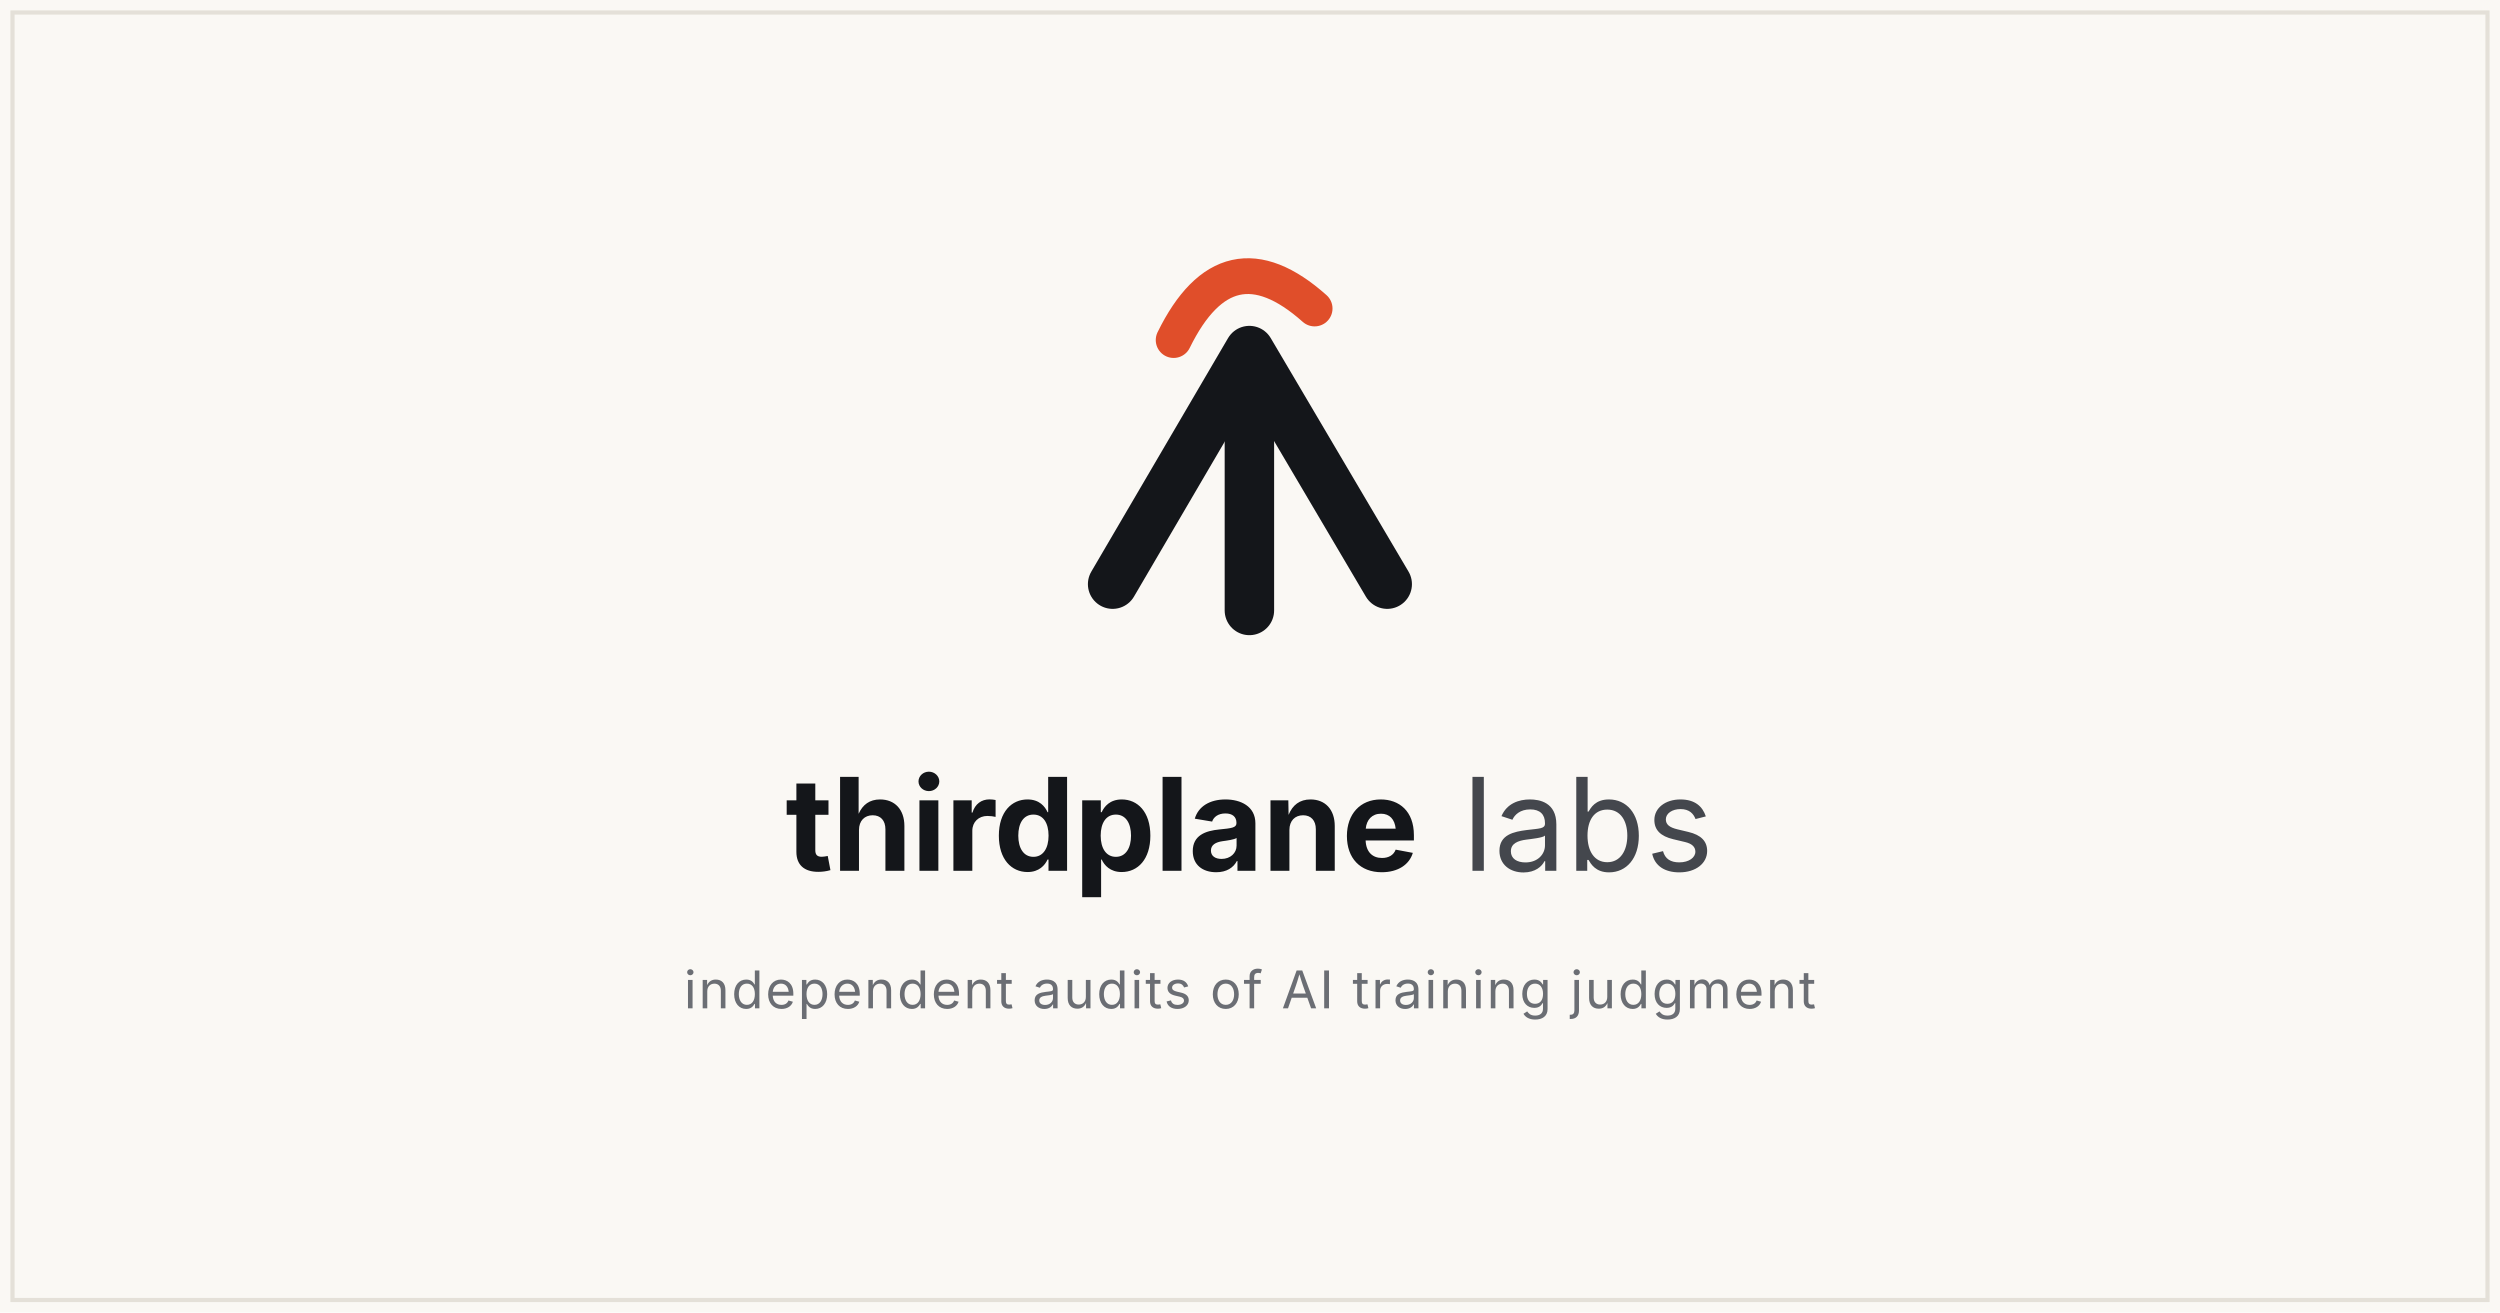
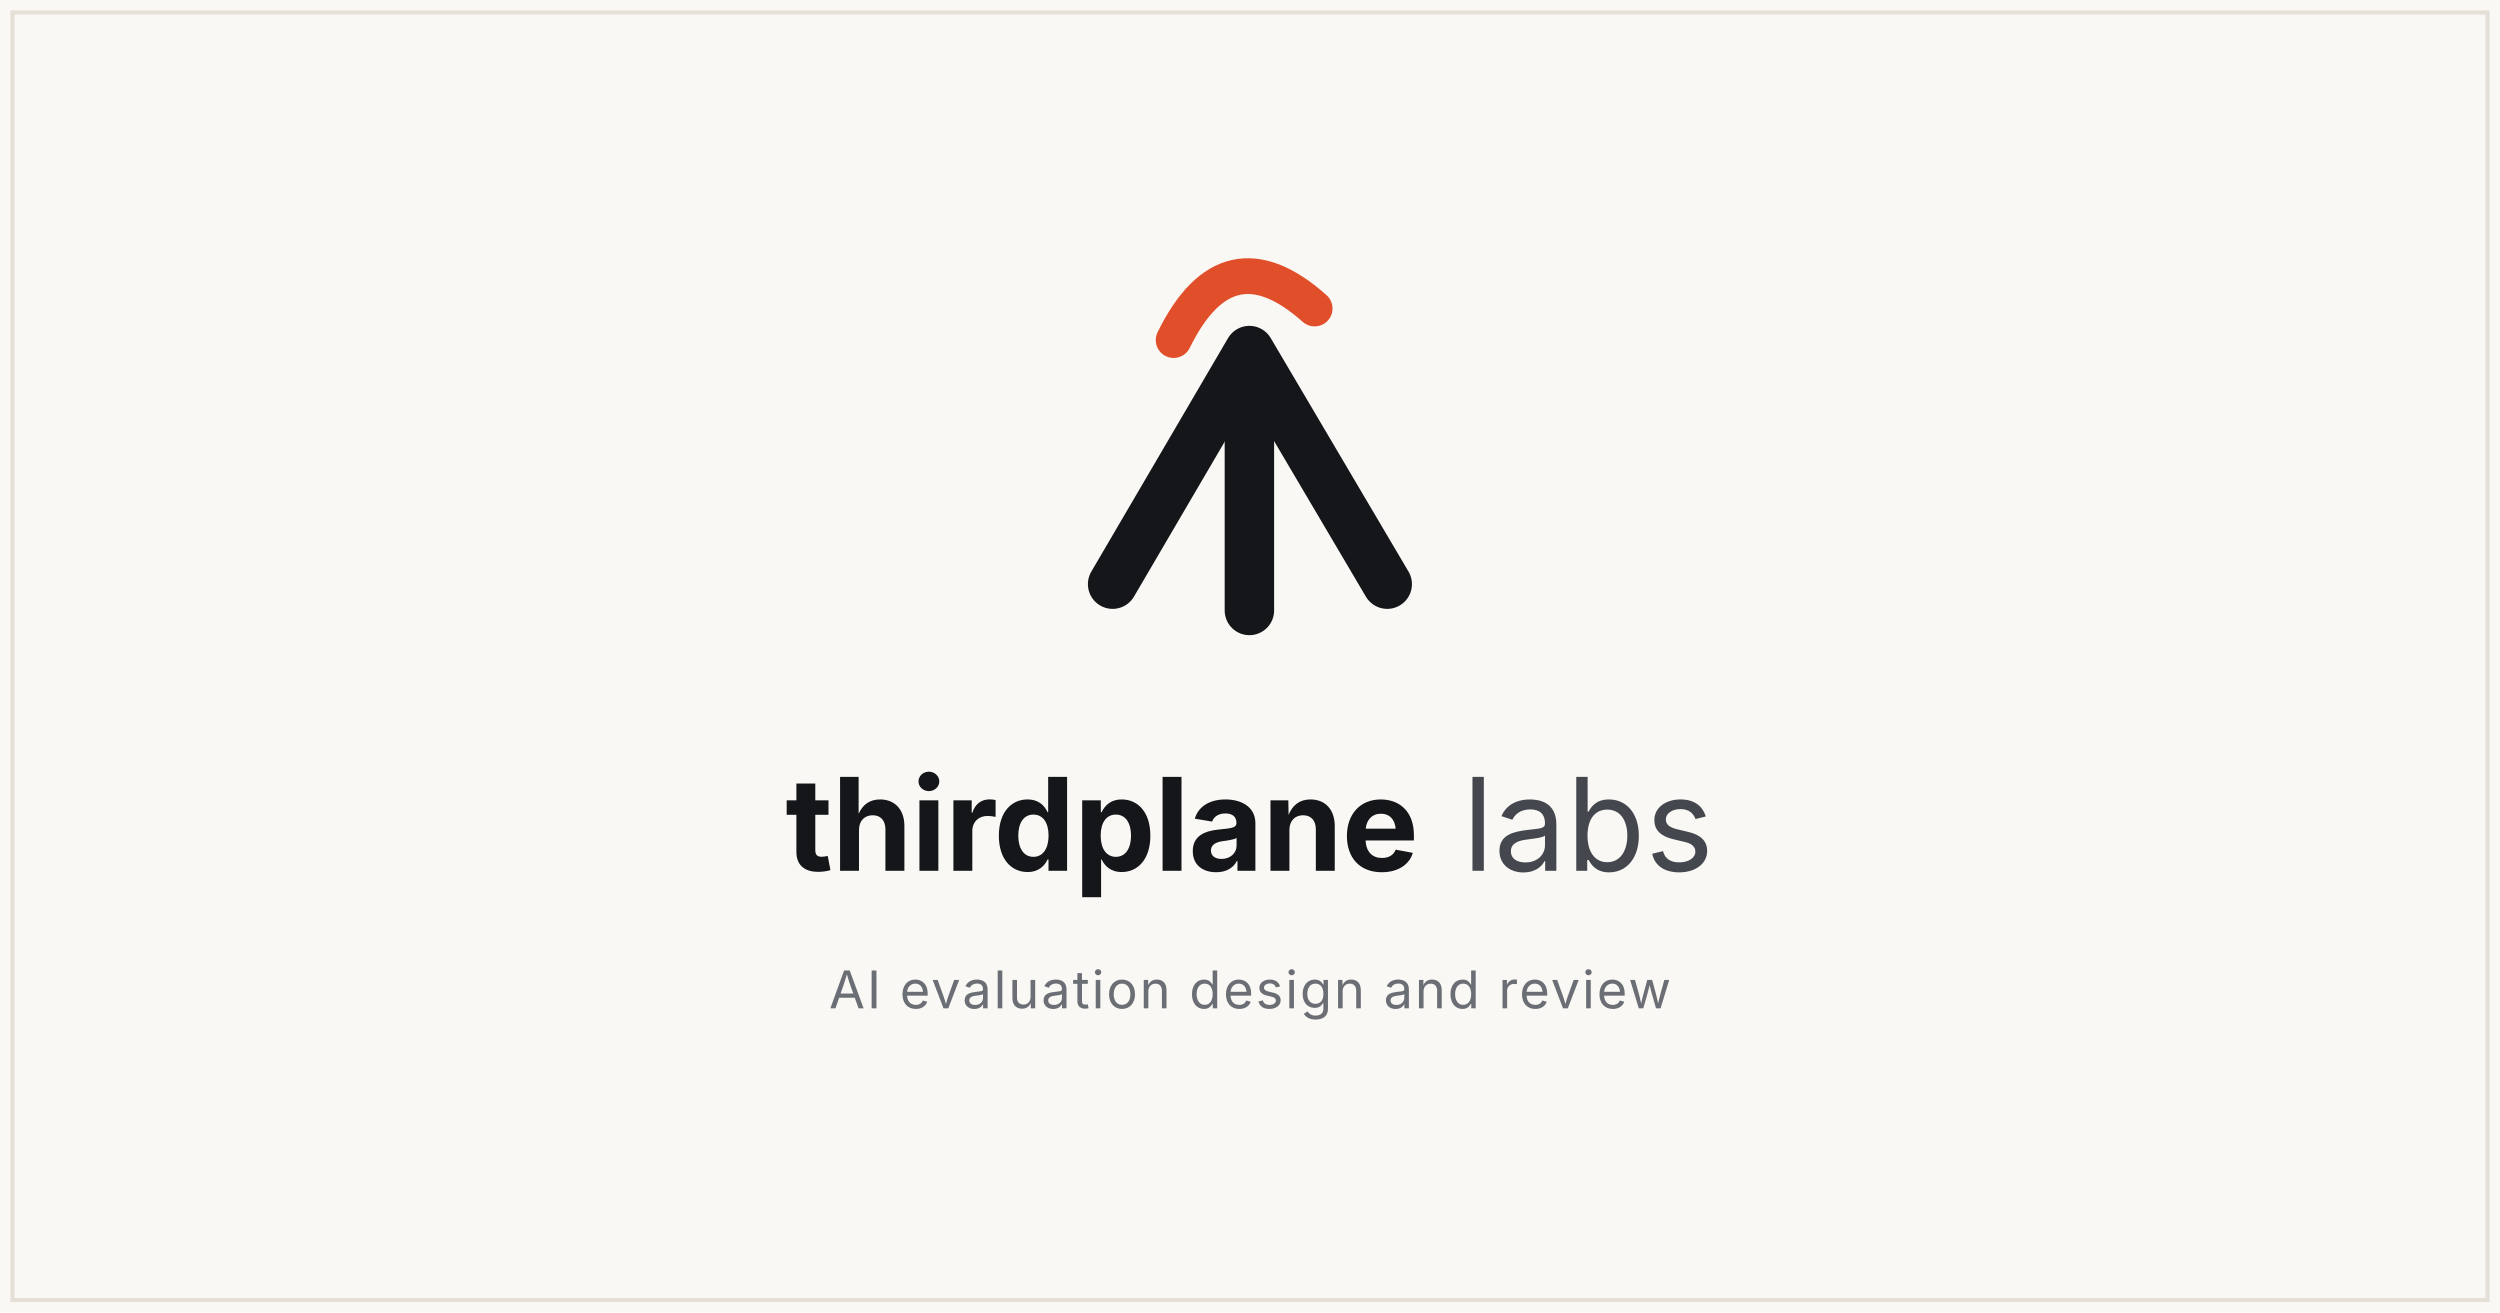
- <svg xmlns="http://www.w3.org/2000/svg" viewBox="0 0 1200 630">
+ <svg xmlns="http://www.w3.org/2000/svg" width="1200" height="630" viewBox="0 0 1200 630">
  <rect width="1200" height="630" fill="#FAF8F4" />
  <rect x="6" y="6" width="1188" height="618" fill="none" stroke="#E4E0D8" stroke-width="2" />
  <g transform="translate(457.3,69.3) scale(0.505)">
    <path d="M152,418 L282,196 L413,418" fill="none" stroke="#14161A" stroke-width="47" stroke-linecap="round" stroke-linejoin="round" />
    <path d="M282,214 L282,443" fill="none" stroke="#14161A" stroke-width="47" stroke-linecap="round" />
    <path d="M210,186 Q261,82 344,156" fill="none" stroke="#E04E2A" stroke-width="34" stroke-linecap="round" />
  </g>
-   <text x="377" y="418" font-family="Inter" font-size="62" font-weight="700" fill="#14161A" letter-spacing="-0.5">thirdplane</text>
-   <text x="702" y="418" font-family="Inter" font-size="62" font-weight="400" fill="#44474D">labs</text>
-   <text x="600" y="484" text-anchor="middle" font-family="Inter" font-size="25" fill="#6B6E74" letter-spacing="1">independent audits of AI training judgment</text>
+   <text x="377" y="418" font-family="Inter,Arial,sans-serif" font-size="62" font-weight="700" fill="#14161A" letter-spacing="-0.5">thirdplane</text>
+   <text x="702" y="418" font-family="Inter,Arial,sans-serif" font-size="62" font-weight="400" fill="#44474D">labs</text>
+   <text x="600" y="484" text-anchor="middle" font-family="Inter,Arial,sans-serif" font-size="25" fill="#6B6E74" letter-spacing="1">AI evaluation design and review</text>
</svg>
